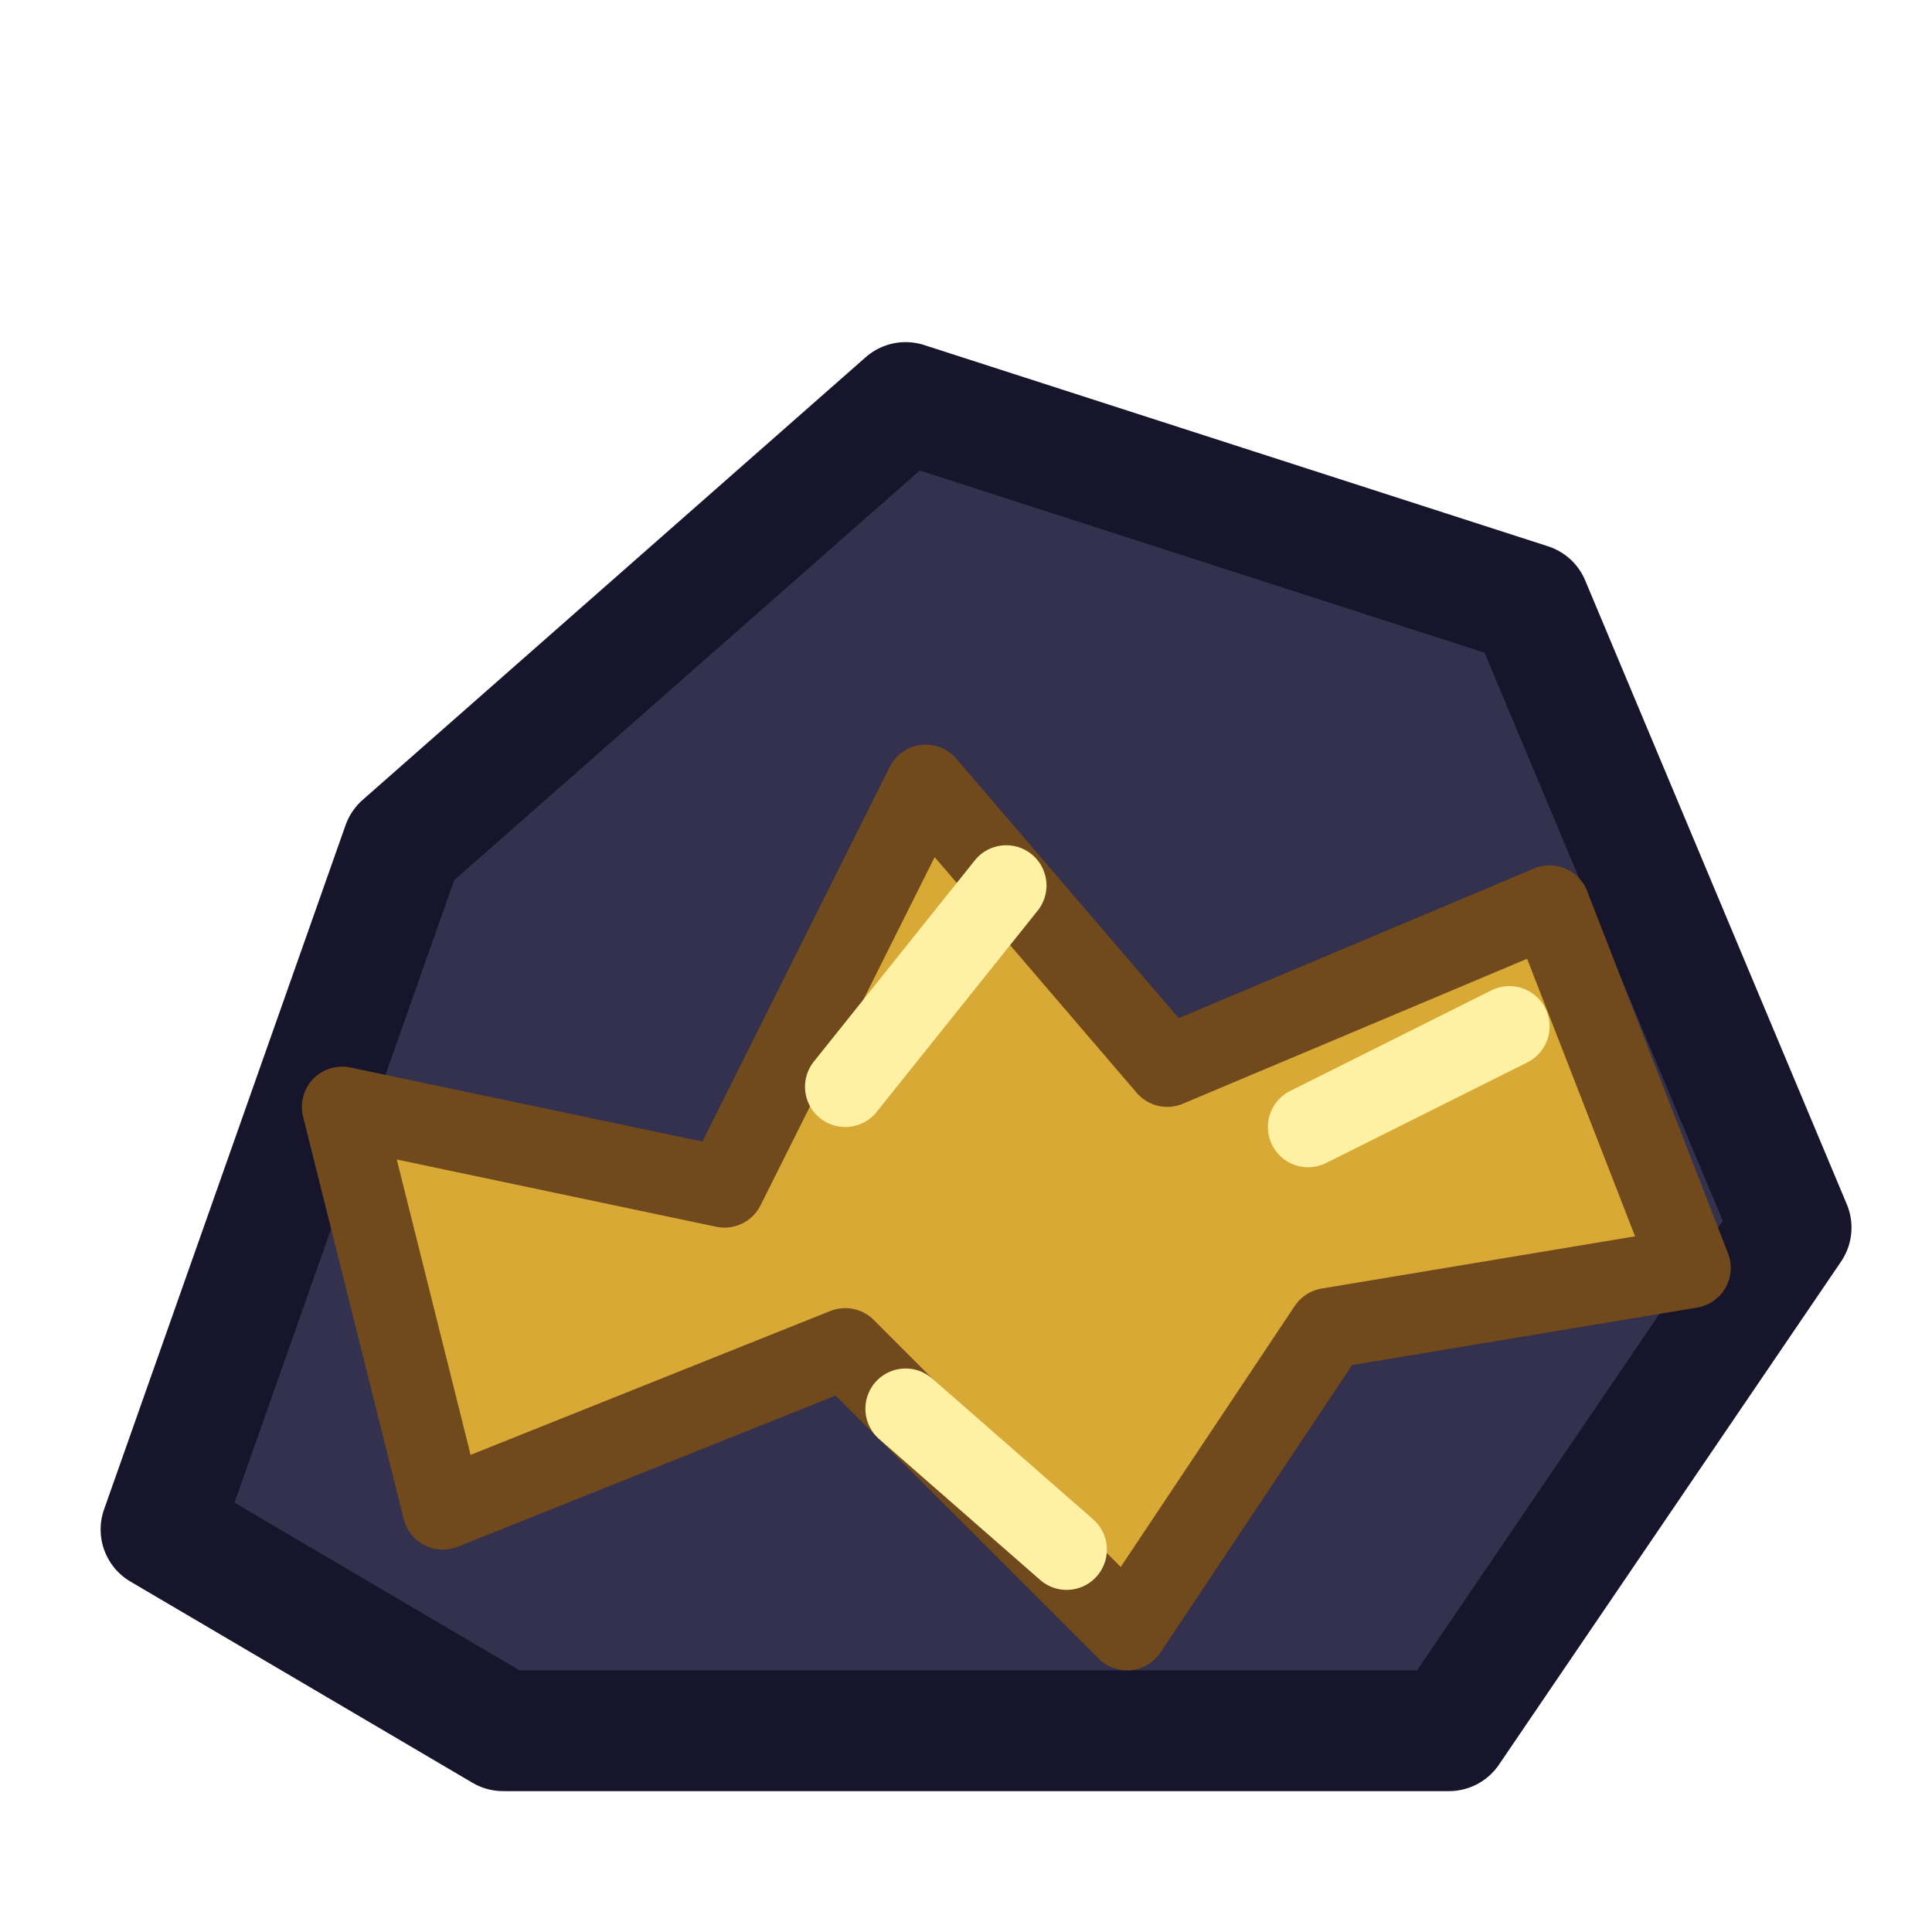
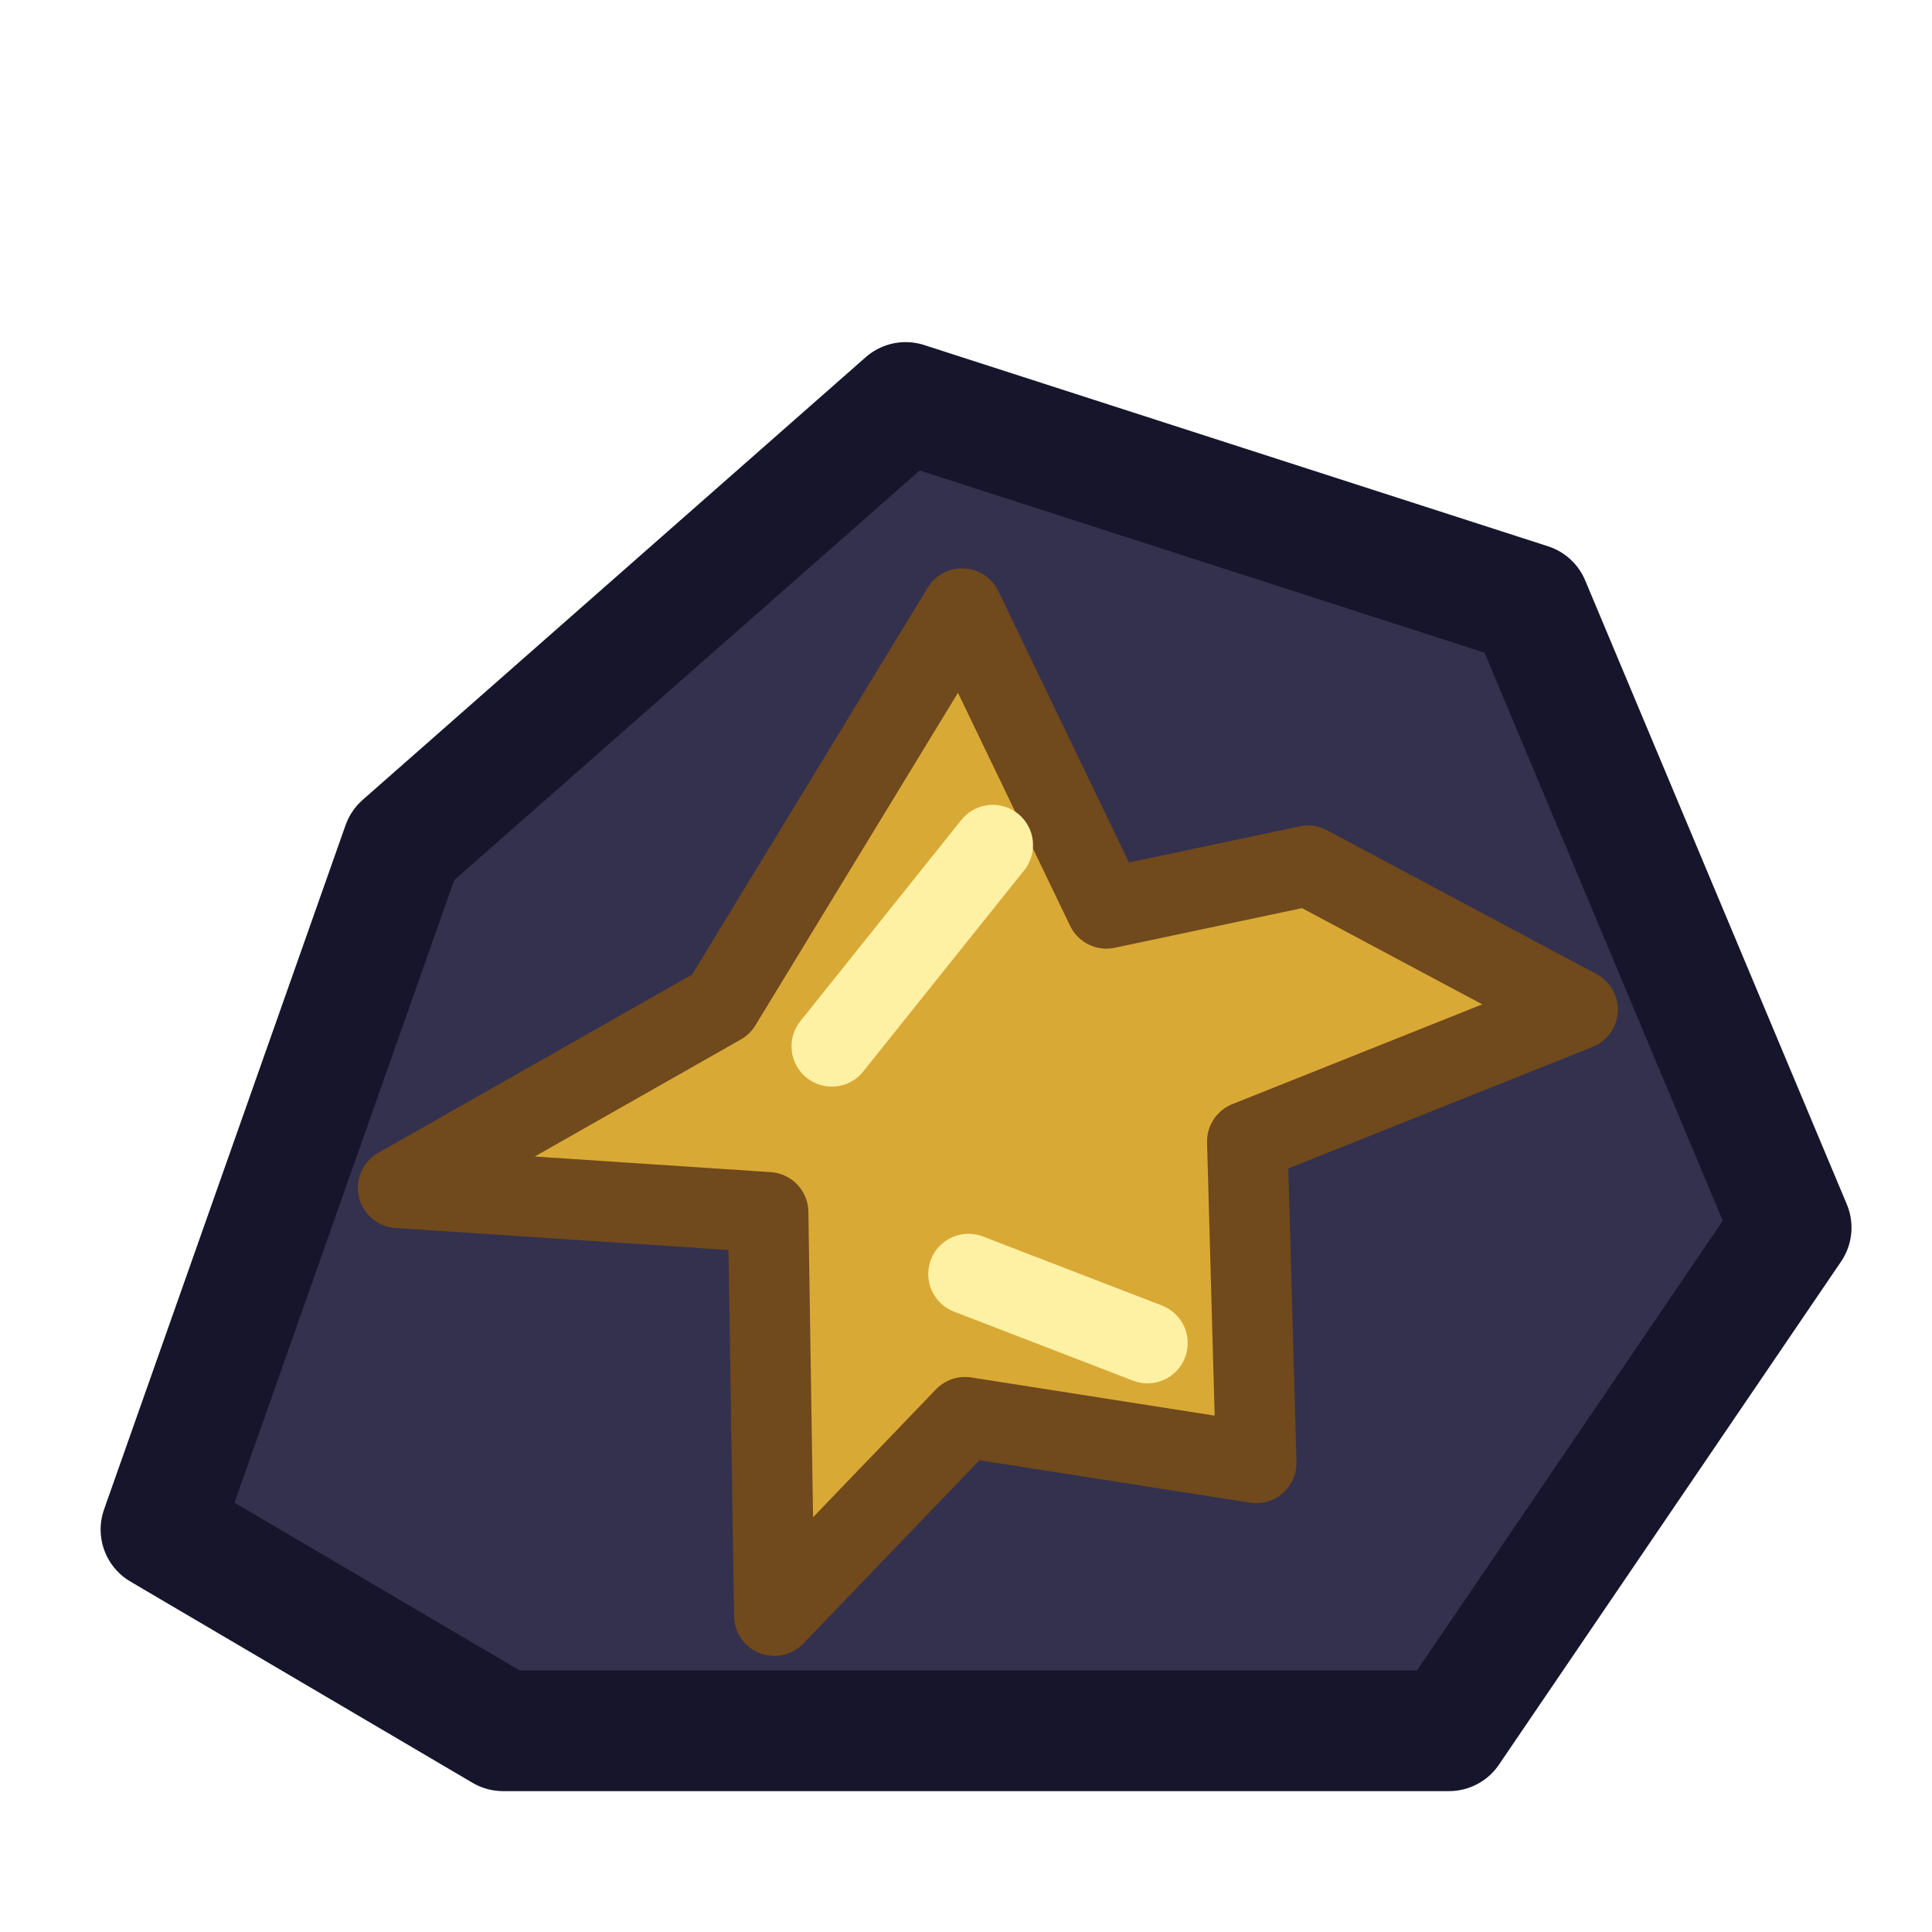
<svg xmlns="http://www.w3.org/2000/svg" viewBox="0 0 96 96" role="img" aria-labelledby="title description" version="1.1" id="svg1">
  <defs id="defs1" />
  <g id="rift-star-metal-active">
    <path id="meteor" d="m8 76 12-34 25-22 31 10 13 31-17 25H25Z" fill="#33314d" stroke="#17152b" stroke-width="6" stroke-linejoin="round" />
-     <path id="star-metal" d="M 17,55 36,59 46,39 58,53 77,45 84,63 66,66 56,81 42,67 22,75 Z" fill="#d9a936" stroke="#70491c" stroke-width="4" stroke-linejoin="round" />
-     <path id="hot-glints" d="m42 54 8-10m15 12 10-5M45 70l8 7" fill="none" stroke="#fff1a3" stroke-width="4" stroke-linecap="round" />
+     <path id="star-metal" d="M 78.391,50.167 61.977,56.721 62.423,72.691 47.951,70.421 38.475,80.281 38.168,60.238 19.782,59.023 35.827,49.909 47.806,30.24 54.977,45.138 64.995,43.017 Z" fill="#d9a936" stroke="#70491c" stroke-width="4" stroke-linejoin="round" />
+     <path id="hot-glints" d="m 41.331,51.992 8,-10 m -1.207,21.315 8.892,3.43" fill="none" stroke="#fff1a3" stroke-width="4" stroke-linecap="round" />
  </g>
</svg>
